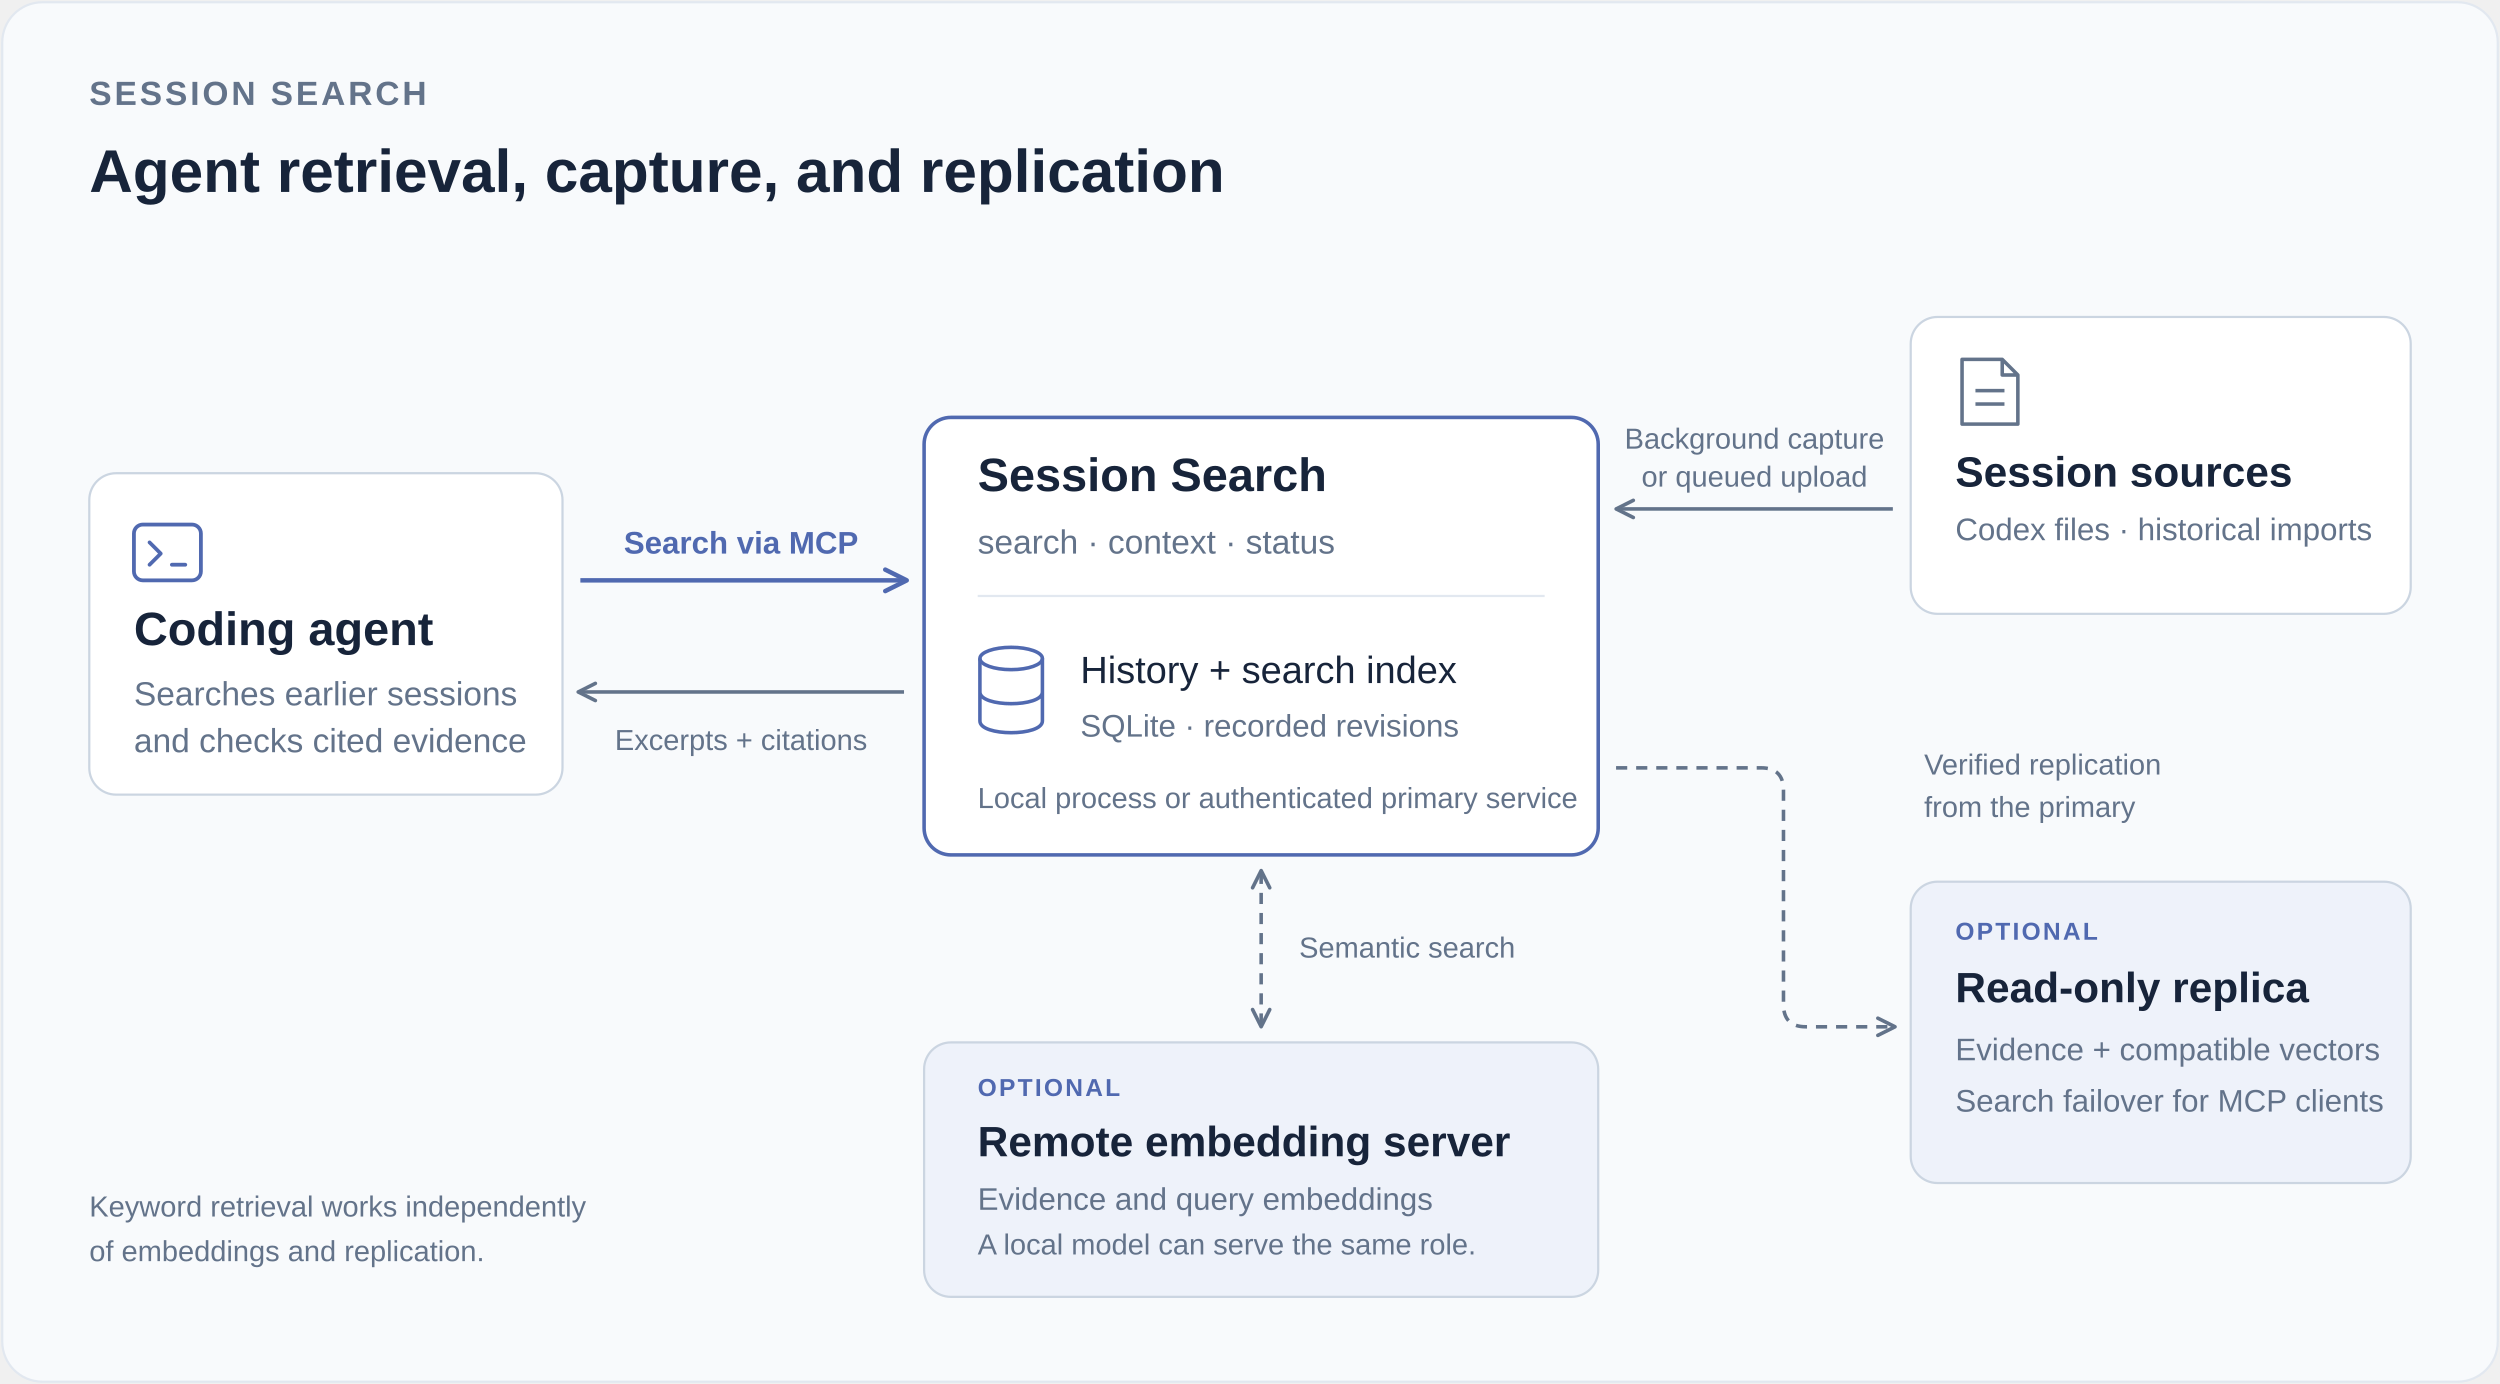
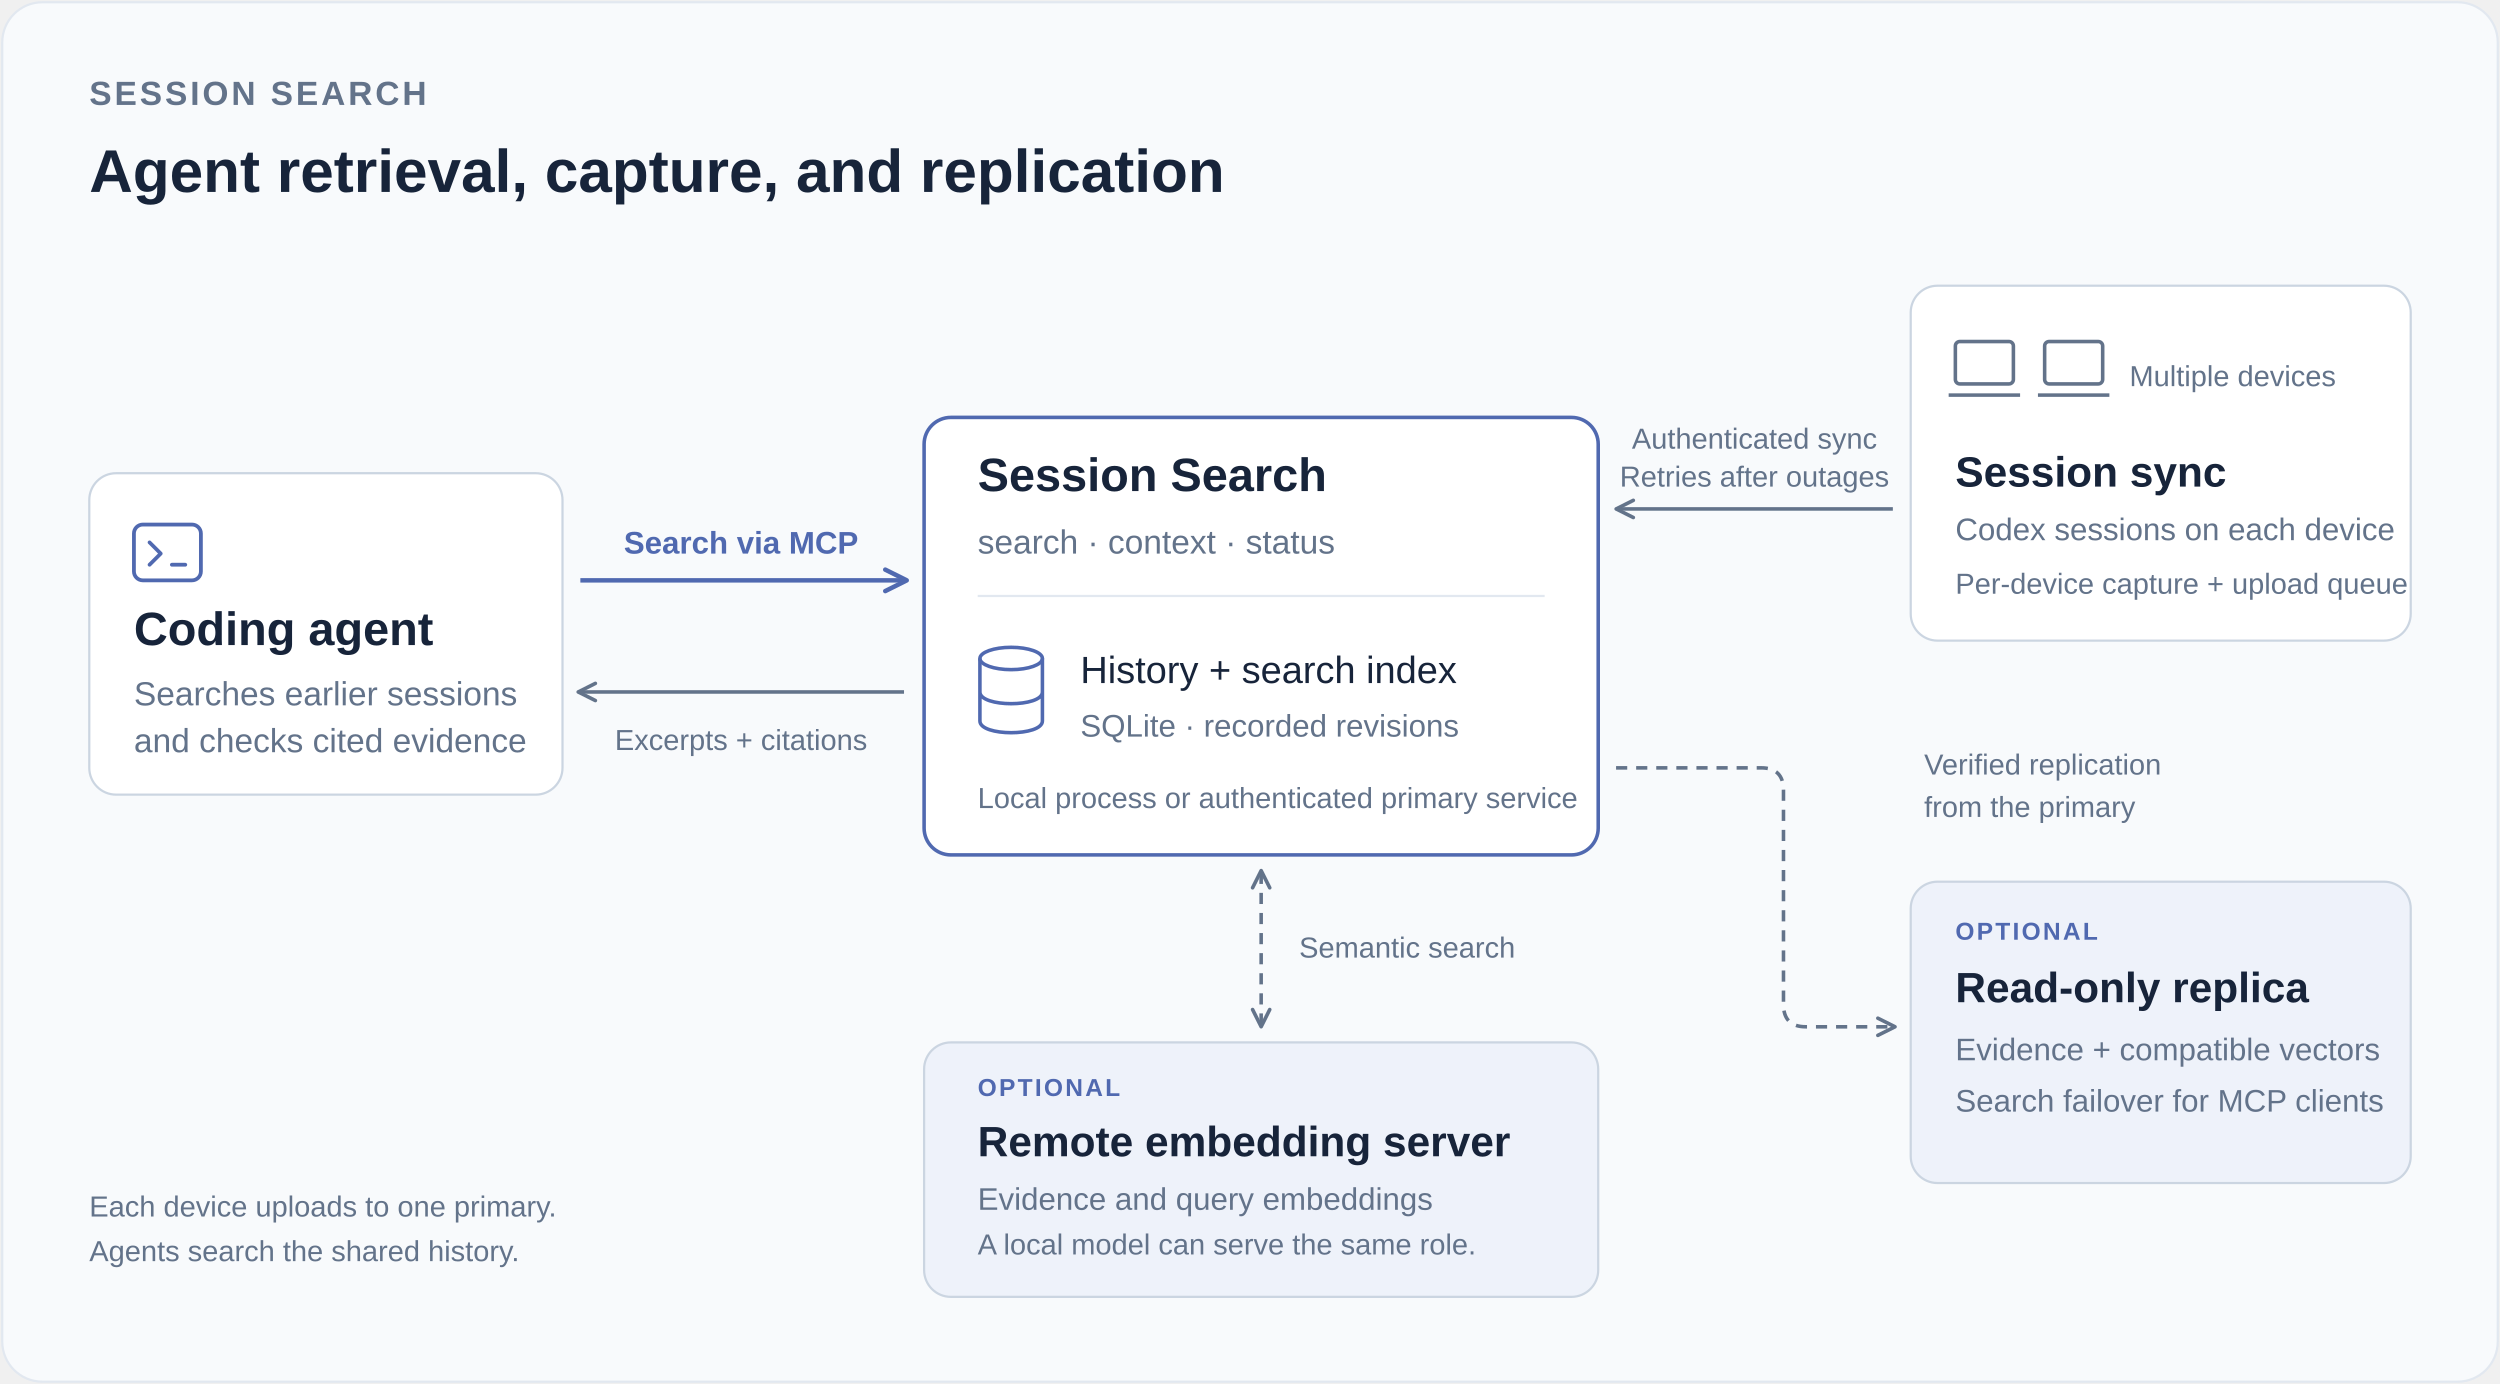
<svg xmlns="http://www.w3.org/2000/svg" width="1120" height="620" viewBox="0 0 1120 620" role="img" aria-labelledby="title desc">
  <defs>
    <marker id="arrow" viewBox="0 0 10 10" refX="8" refY="5" markerWidth="6" markerHeight="6" orient="auto-start-reverse">
      <path d="M1 1 L9 5 L1 9" fill="none" stroke="#63738a" stroke-width="1.7" stroke-linecap="round" stroke-linejoin="round" />
    </marker>
    <marker id="accent" viewBox="0 0 10 10" refX="8" refY="5" markerWidth="6" markerHeight="6" orient="auto-start-reverse">
      <path d="M1 1 L9 5 L1 9" fill="none" stroke="#5069b0" stroke-width="1.7" stroke-linecap="round" stroke-linejoin="round" />
    </marker>
  </defs>
  <rect x="1" y="1" width="1118" height="618" rx="18" fill="#f8fafc" stroke="#e2e8f0" />
  <g font-family="Arial, Helvetica, sans-serif">
    <text x="40" y="47" font-size="15" font-weight="700" letter-spacing="1.3" fill="#63738a">SESSION SEARCH</text>
    <text x="40" y="86" font-size="27" font-weight="600" fill="#17243a">Agent retrieval, capture, and replication</text>
    <rect x="40" y="212" width="212" height="144" rx="12" fill="#fff" stroke="#cbd5e1" />
    <g transform="translate(60 235)" fill="none" stroke="#5069b0" stroke-width="1.7" stroke-linecap="round" stroke-linejoin="round">
      <rect width="30" height="25" rx="4" />
      <path d="M7 8 l5 5 -5 5 M17 18 h6" />
    </g>
    <text x="60" y="289" font-size="21" font-weight="600" fill="#17243a">Coding agent</text>
    <text x="60" y="316" font-size="15" fill="#63738a">Searches earlier sessions</text>
    <text x="60" y="337" font-size="15" fill="#63738a">and checks cited evidence</text>
    <rect x="414" y="187" width="302" height="196" rx="12" fill="#fff" stroke="#5069b0" stroke-width="1.6" />
    <text x="438" y="220" font-size="21" font-weight="600" fill="#17243a">Session Search</text>
    <text x="438" y="248" font-size="15" fill="#63738a">search · context · status</text>
    <path d="M438 267 H692" stroke="#e2e8f0" />
    <g transform="translate(438 290)" fill="none" stroke="#5069b0" stroke-width="1.6">
      <ellipse cx="15" cy="5" rx="14" ry="5" />
      <path d="M1 5 v28 c0 7 28 7 28 0 V5 M1 20 c0 7 28 7 28 0" />
    </g>
    <text x="484" y="306" font-size="17" fill="#17243a">History + search index</text>
    <text x="484" y="330" font-size="14" fill="#63738a">SQLite · recorded revisions</text>
    <text x="438" y="362" font-size="13" fill="#63738a">Local process or authenticated primary service</text>
    <path d="M260 260 H405" fill="none" stroke="#5069b0" stroke-width="2" marker-end="url(#accent)" />
    <text x="332" y="248" text-anchor="middle" font-size="14" font-weight="600" fill="#5069b0">Search via MCP</text>
    <path d="M405 310 H260" fill="none" stroke="#63738a" stroke-width="1.6" marker-end="url(#arrow)" />
    <text x="332" y="336" text-anchor="middle" font-size="13" fill="#63738a">Excerpts + citations</text>
-     <rect x="856" y="142" width="224" height="133" rx="12" fill="#fff" stroke="#cbd5e1" />
-     <g transform="translate(876 161)" fill="none" stroke="#63738a" stroke-width="1.6" stroke-linejoin="round">
-       <path d="M3 0 h18 l7 7 v22 H3z M21 0 v7 h7 M9 14 h13 M9 20 h13" />
+     <rect x="856" y="128" width="224" height="159" rx="12" fill="#fff" stroke="#cbd5e1" />
+     <g transform="translate(876 153)" fill="none" stroke="#63738a" stroke-width="1.6" stroke-linejoin="round">
+       <rect width="26" height="19" rx="2" />
+       <path d="M-3 24 h32" />
+       <rect x="40" width="26" height="19" rx="2" />
+       <path d="M37 24 h32" />
    </g>
-     <text x="876" y="218" font-size="19" font-weight="600" fill="#17243a">Session sources</text>
-     <text x="876" y="242" font-size="14" fill="#63738a">Codex files · historical imports</text>
+     <text x="954" y="173" font-size="13" fill="#63738a">Multiple devices</text>
+     <text x="876" y="218" font-size="19" font-weight="600" fill="#17243a">Session sync</text>
+     <text x="876" y="242" font-size="14" fill="#63738a">Codex sessions on each device</text>
+     <text x="876" y="266" font-size="13" fill="#63738a">Per-device capture + upload queue</text>
    <path d="M848 228 H725" fill="none" stroke="#63738a" stroke-width="1.6" marker-end="url(#arrow)" />
-     <text x="786" y="201" text-anchor="middle" font-size="13" fill="#63738a">Background capture</text>
-     <text x="786" y="218" text-anchor="middle" font-size="13" fill="#63738a">or queued upload</text>
+     <text x="786" y="201" text-anchor="middle" font-size="13" fill="#63738a">Authenticated sync</text>
+     <text x="786" y="218" text-anchor="middle" font-size="13" fill="#63738a">Retries after outages</text>
    <rect x="414" y="467" width="302" height="114" rx="12" fill="#eef2fa" stroke="#cbd5e1" />
    <text x="438" y="491" font-size="11" font-weight="700" letter-spacing="1" fill="#5069b0">OPTIONAL</text>
    <text x="438" y="518" font-size="19" font-weight="600" fill="#17243a">Remote embedding server</text>
    <text x="438" y="542" font-size="14" fill="#63738a">Evidence and query embeddings</text>
    <text x="438" y="562" font-size="13" fill="#63738a">A local model can serve the same role.</text>
    <path d="M565 391 V459" fill="none" stroke="#63738a" stroke-width="1.6" stroke-dasharray="5 4" marker-start="url(#arrow)" marker-end="url(#arrow)" />
    <text x="582" y="429" font-size="13" fill="#63738a">Semantic search</text>
    <rect x="856" y="395" width="224" height="135" rx="12" fill="#eef2fa" stroke="#cbd5e1" />
    <text x="876" y="421" font-size="11" font-weight="700" letter-spacing="1" fill="#5069b0">OPTIONAL</text>
    <text x="876" y="449" font-size="19" font-weight="600" fill="#17243a">Read-only replica</text>
    <text x="876" y="475" font-size="14" fill="#63738a">Evidence + compatible vectors</text>
    <text x="876" y="498" font-size="14" fill="#63738a">Search failover for MCP clients</text>
    <path d="M724 344 H789 Q799 344 799 354 V450 Q799 460 809 460 H848" fill="none" stroke="#63738a" stroke-width="1.6" stroke-dasharray="5 4" marker-end="url(#arrow)" />
    <text x="862" y="347" font-size="13" fill="#63738a">Verified replication</text>
    <text x="862" y="366" font-size="13" fill="#63738a">from the primary</text>
-     <text x="40" y="545" font-size="13" fill="#63738a">Keyword retrieval works independently</text>
-     <text x="40" y="565" font-size="13" fill="#63738a">of embeddings and replication.</text>
+     <text x="40" y="545" font-size="13" fill="#63738a">Each device uploads to one primary.</text>
+     <text x="40" y="565" font-size="13" fill="#63738a">Agents search the shared history.</text>
  </g>
</svg>
